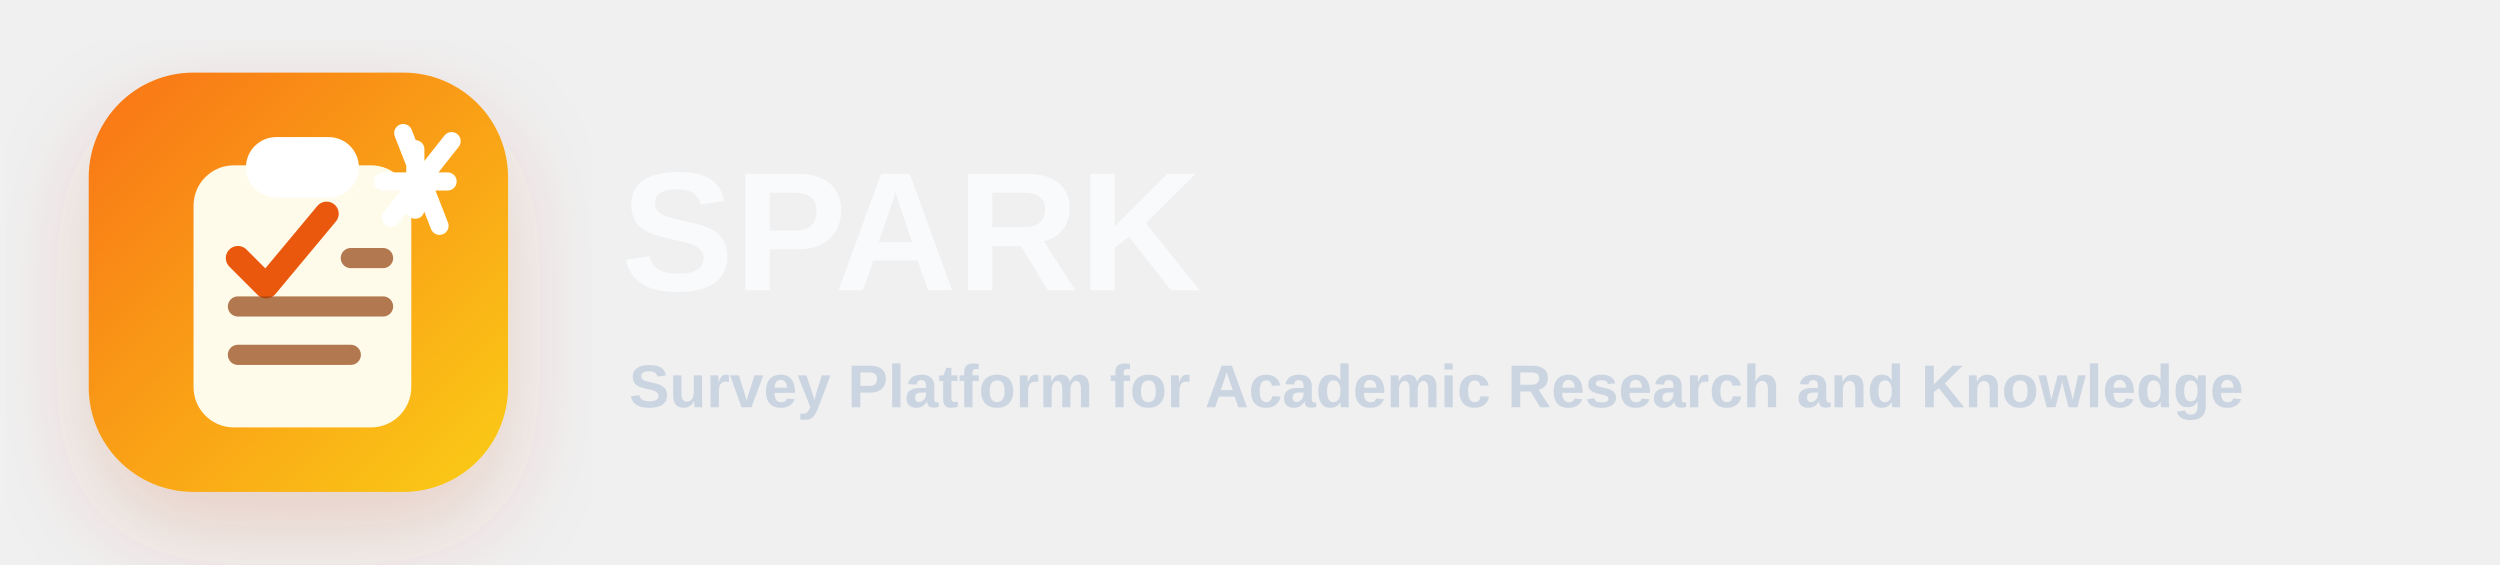
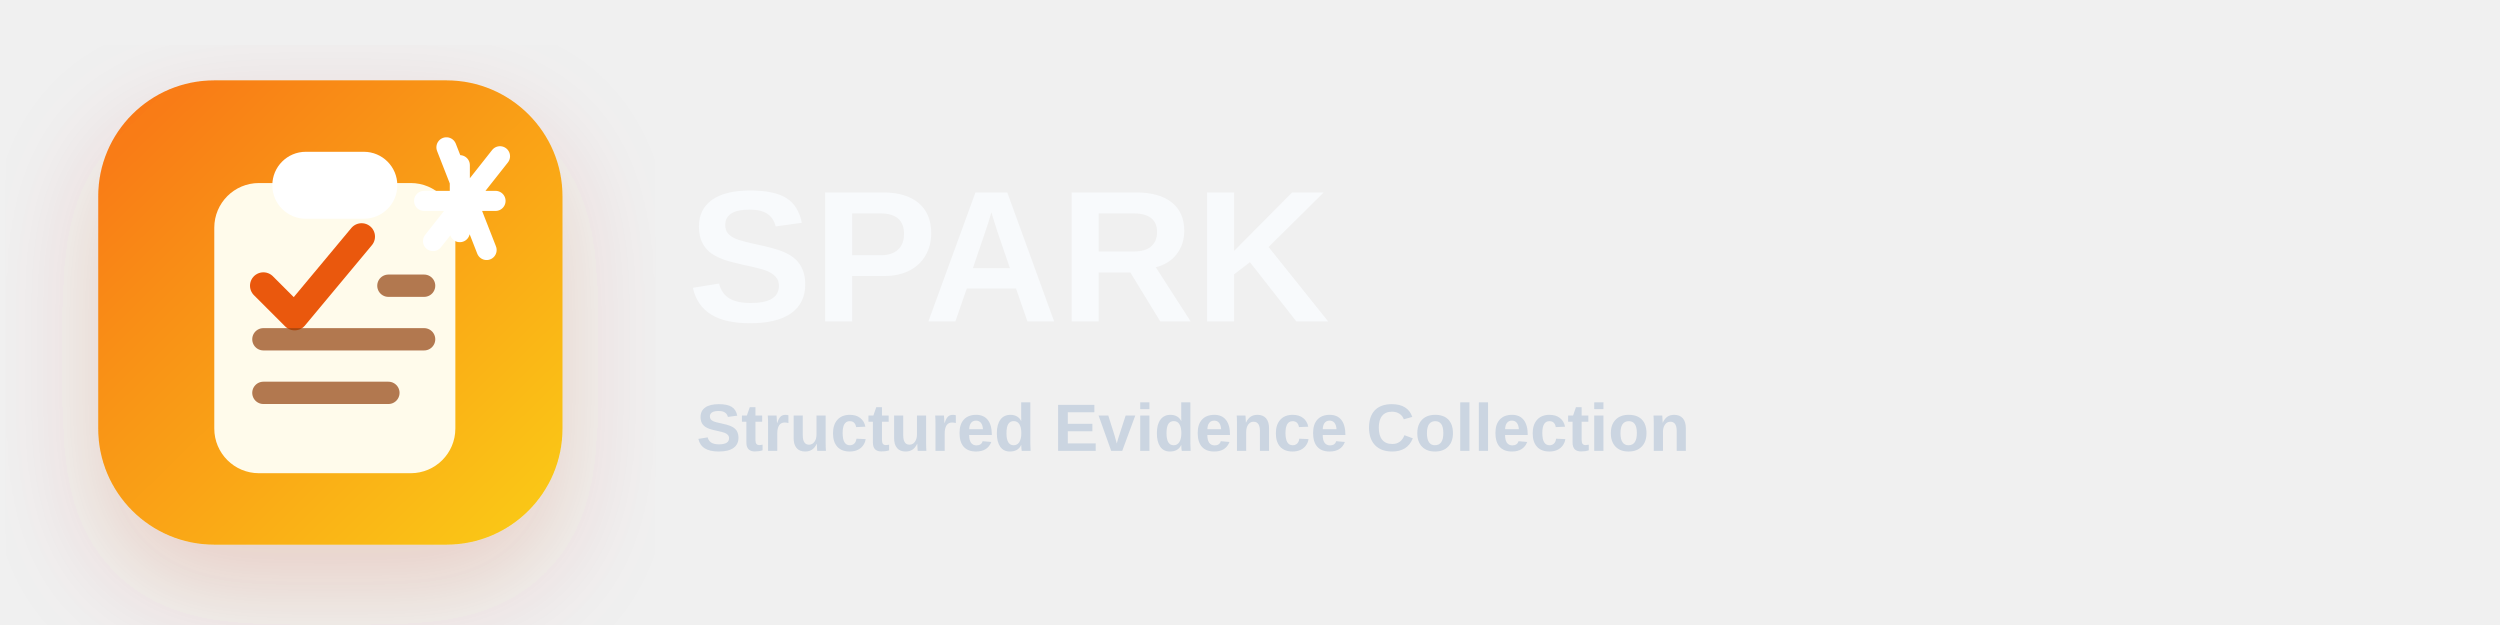
- <svg xmlns="http://www.w3.org/2000/svg" width="620" height="140" viewBox="0 0 620 140" role="img" aria-labelledby="title desc">
+ <svg xmlns="http://www.w3.org/2000/svg" width="560" height="140" viewBox="0 0 560 140" role="img" aria-labelledby="title desc">
  <defs>
    <linearGradient id="spark-bg" x1="22" y1="18" x2="124" y2="122" gradientUnits="userSpaceOnUse">
      <stop offset="0" stop-color="#f97316" />
      <stop offset="1" stop-color="#facc15" />
    </linearGradient>
    <filter id="spark-shadow" x="-20%" y="-20%" width="140%" height="140%">
      <feDropShadow dx="0" dy="10" stdDeviation="12" flood-color="#c2410c" flood-opacity=".18" />
    </filter>
  </defs>
  <g filter="url(#spark-shadow)">
    <rect x="22" y="18" width="104" height="104" rx="26" fill="url(#spark-bg)" />
    <rect x="48" y="41" width="54" height="65" rx="10" fill="#fffbeb" />
    <rect x="61" y="34" width="28" height="15" rx="7.5" fill="#ffffff" />
    <path d="M59 64l7 7 15-18" fill="none" stroke="#ea580c" stroke-width="6" stroke-linecap="round" stroke-linejoin="round" />
    <path d="M59 88h28M87 64h8M59 76h36" stroke="#92400e" stroke-width="5" stroke-linecap="round" opacity=".7" />
    <path d="M103 37v15M95 45h16M100 33l9 23M112 35l-15 19" stroke="#ffffff" stroke-width="4.5" stroke-linecap="round" />
  </g>
  <text x="154" y="72" font-family="Avenir Next, Arial, sans-serif" font-size="42" font-weight="800" fill="#f8fafc">SPARK</text>
-   <text x="156" y="101" font-family="Avenir Next, Arial, sans-serif" font-size="15" font-weight="700" fill="#cbd5e1">Survey Platform for Academic Research and Knowledge</text>
+   <text x="156" y="101" font-family="Avenir Next, Arial, sans-serif" font-size="15" font-weight="700" fill="#cbd5e1">Structured Evidence Collection</text>
</svg>
